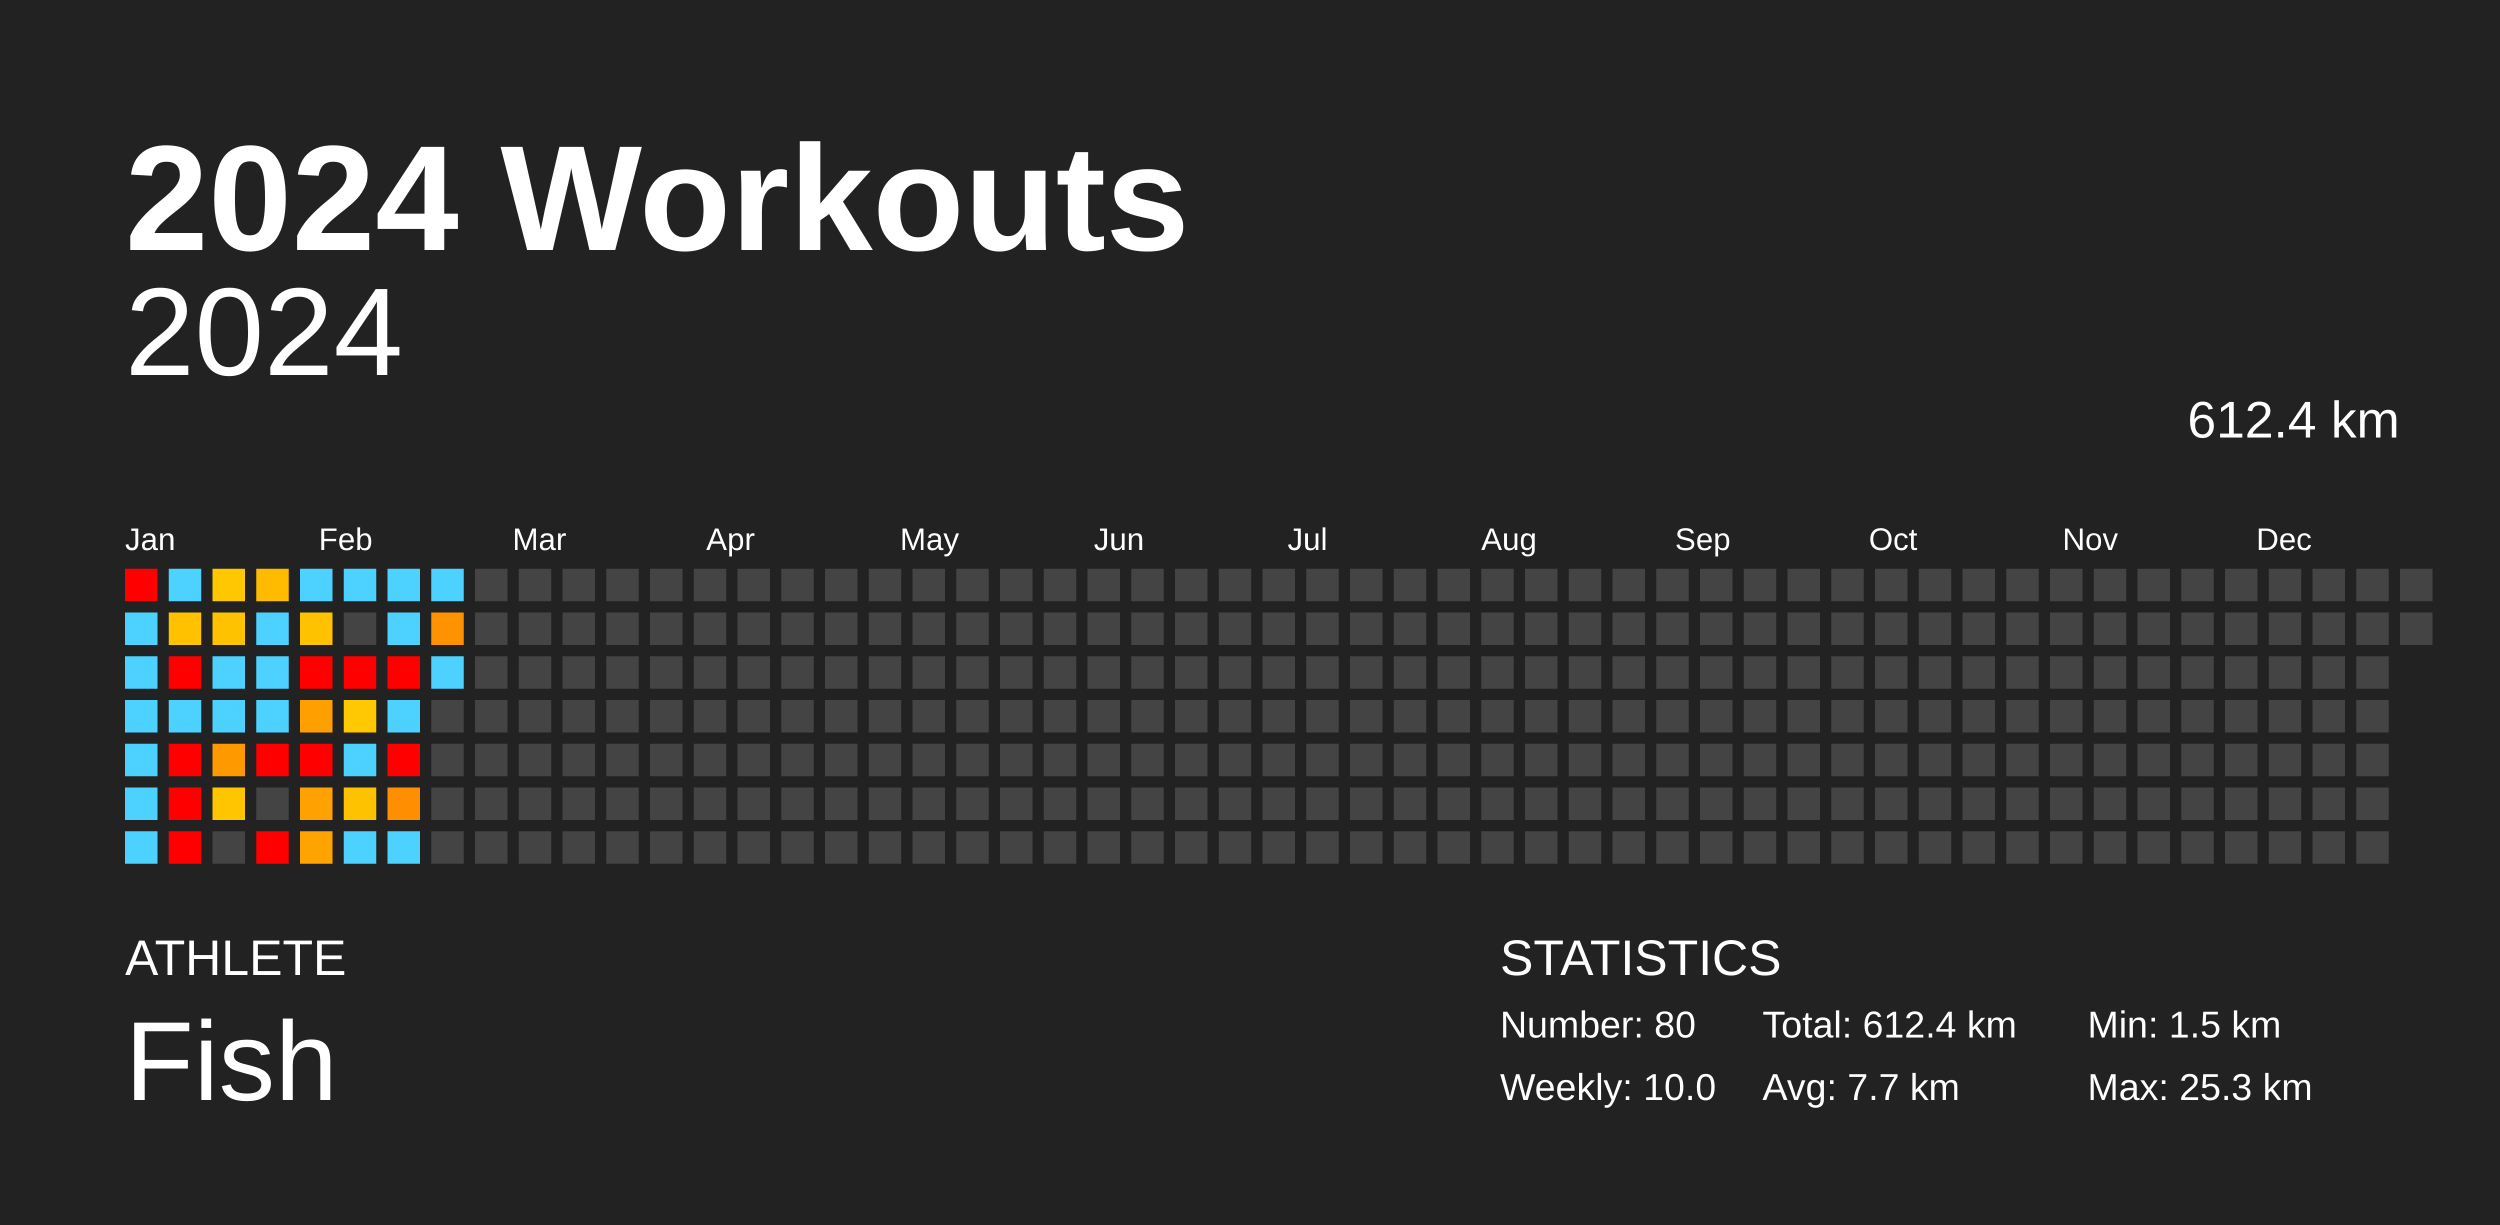
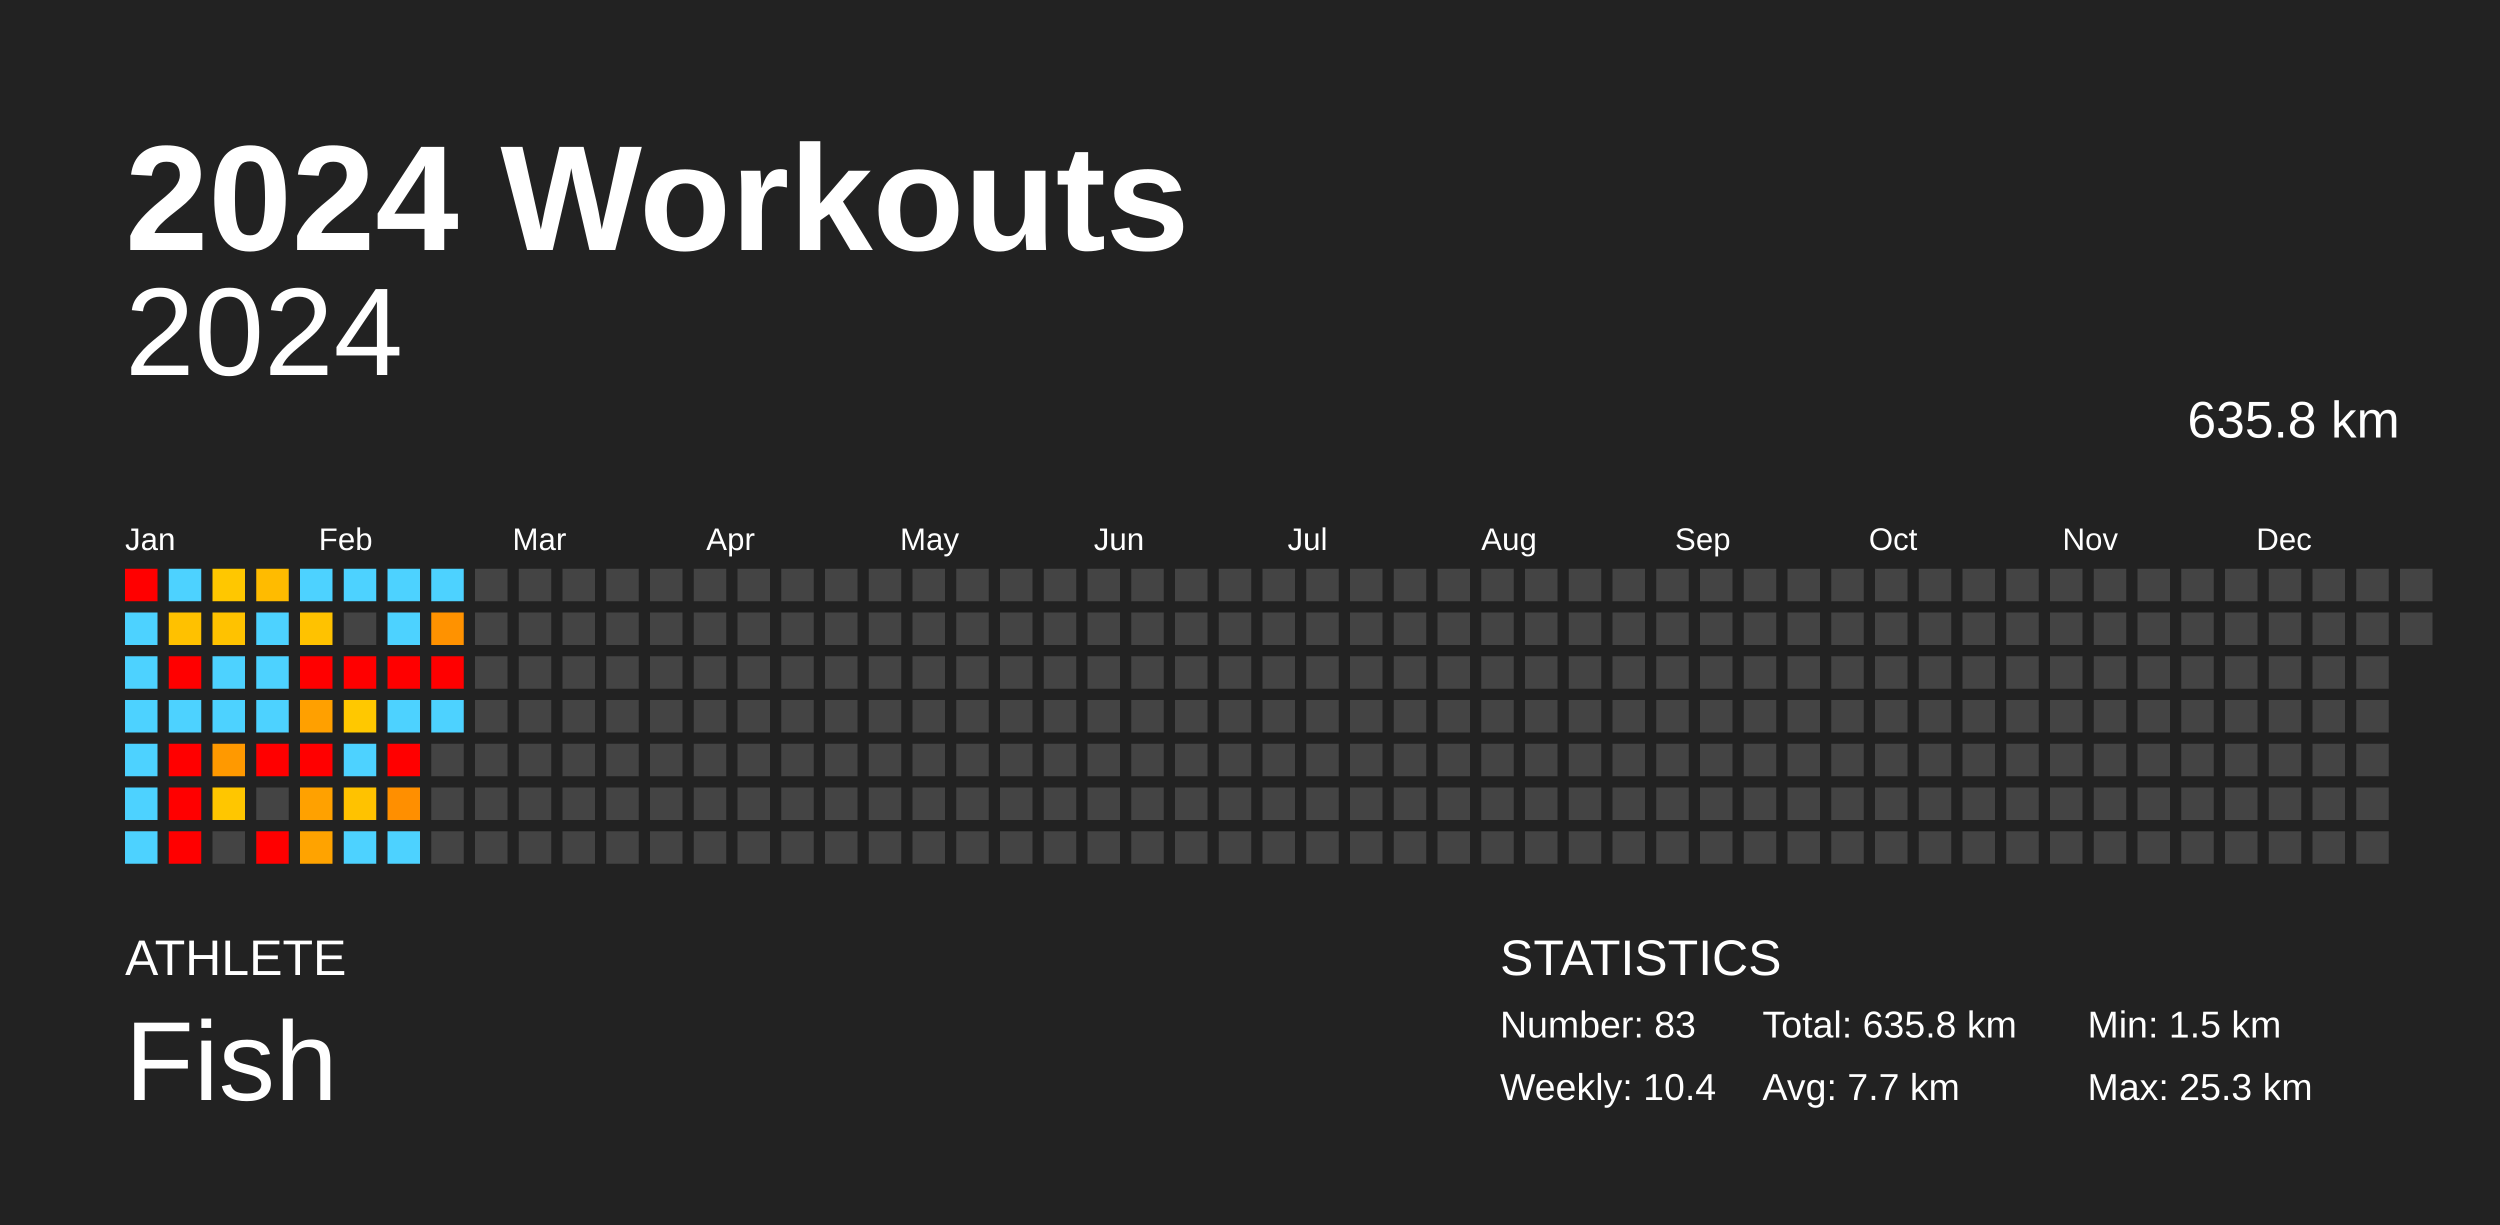
<svg xmlns="http://www.w3.org/2000/svg" baseProfile="full" height="98mm" version="1.1" viewBox="0,0,200,98" width="200mm">
  <defs />
  <rect fill="#222222" height="98" width="200" x="0" y="0" />
  <text fill="#FFFFFF" style="font-size:12px; font-family:Arial; font-weight:bold;" x="10" y="20">2024 Workouts</text>
  <text fill="#FFFFFF" style="font-size:4px; font-family:Arial" x="10" y="78">ATHLETE</text>
  <text fill="#FFFFFF" style="font-size:9px; font-family:Arial" x="10" y="88">Fish</text>
  <text fill="#FFFFFF" style="font-size:4px; font-family:Arial" x="120" y="78">STATISTICS</text>
-   <text fill="#FFFFFF" style="font-size:3px; font-family:Arial" x="120" y="83">Number: 80</text>
-   <text fill="#FFFFFF" style="font-size:3px; font-family:Arial" x="120" y="88">Weekly: 10.0</text>
-   <text fill="#FFFFFF" style="font-size:3px; font-family:Arial" x="141" y="83">Total: 612.4 km</text>
+   <text fill="#FFFFFF" style="font-size:3px; font-family:Arial" x="120" y="83">Number: 83</text>
+   <text fill="#FFFFFF" style="font-size:3px; font-family:Arial" x="120" y="88">Weekly: 10.4</text>
+   <text fill="#FFFFFF" style="font-size:3px; font-family:Arial" x="141" y="83">Total: 635.8 km</text>
  <text fill="#FFFFFF" style="font-size:3px; font-family:Arial" x="141" y="88">Avg: 7.7 km</text>
  <text fill="#FFFFFF" style="font-size:3px; font-family:Arial" x="167" y="83">Min: 1.5 km</text>
  <text fill="#FFFFFF" style="font-size:3px; font-family:Arial" x="167" y="88">Max: 25.3 km</text>
  <text alignment-baseline="hanging" fill="#FFFFFF" style="font-size:10.0px; font-family:Arial;" x="10" y="30">2024</text>
-   <text alignment-baseline="hanging" fill="#FFFFFF" style="font-size:4.125px; font-family:Arial;" x="175" y="35">612.4 km</text>
+   <text alignment-baseline="hanging" fill="#FFFFFF" style="font-size:4.125px; font-family:Arial;" x="175" y="35">635.8 km</text>
  <text fill="#FFFFFF" style="font-size:2.5px; font-family:Arial" x="10.0" y="44">Jan</text>
  <text fill="#FFFFFF" style="font-size:2.5px; font-family:Arial" x="25.5" y="44">Feb</text>
  <text fill="#FFFFFF" style="font-size:2.5px; font-family:Arial" x="41.0" y="44">Mar</text>
  <text fill="#FFFFFF" style="font-size:2.5px; font-family:Arial" x="56.5" y="44">Apr</text>
  <text fill="#FFFFFF" style="font-size:2.5px; font-family:Arial" x="72.0" y="44">May</text>
  <text fill="#FFFFFF" style="font-size:2.5px; font-family:Arial" x="87.5" y="44">Jun</text>
  <text fill="#FFFFFF" style="font-size:2.5px; font-family:Arial" x="103.0" y="44">Jul</text>
  <text fill="#FFFFFF" style="font-size:2.5px; font-family:Arial" x="118.5" y="44">Aug</text>
  <text fill="#FFFFFF" style="font-size:2.5px; font-family:Arial" x="134.0" y="44">Sep</text>
  <text fill="#FFFFFF" style="font-size:2.5px; font-family:Arial" x="149.5" y="44">Oct</text>
  <text fill="#FFFFFF" style="font-size:2.5px; font-family:Arial" x="165.0" y="44">Nov</text>
  <text fill="#FFFFFF" style="font-size:2.5px; font-family:Arial" x="180.5" y="44">Dec</text>
  <rect fill="red" height="2.6" width="2.6" x="10.0" y="45.5" />
  <rect fill="#4dd2ff" height="2.6" width="2.6" x="10.0" y="49.0" />
  <rect fill="#4dd2ff" height="2.6" width="2.6" x="10.0" y="52.5" />
  <rect fill="#4dd2ff" height="2.6" width="2.6" x="10.0" y="56.0" />
  <rect fill="#4dd2ff" height="2.6" width="2.6" x="10.0" y="59.5" />
  <rect fill="#4dd2ff" height="2.6" width="2.6" x="10.0" y="63.0" />
  <rect fill="#4dd2ff" height="2.6" width="2.6" x="10.0" y="66.5" />
  <rect fill="#4dd2ff" height="2.6" width="2.6" x="13.5" y="45.5" />
  <rect fill="#ffc100" height="2.6" width="2.6" x="13.5" y="49.0" />
  <rect fill="red" height="2.6" width="2.6" x="13.5" y="52.5" />
  <rect fill="#4dd2ff" height="2.6" width="2.6" x="13.5" y="56.0" />
  <rect fill="red" height="2.6" width="2.6" x="13.5" y="59.5" />
  <rect fill="red" height="2.6" width="2.6" x="13.5" y="63.0" />
  <rect fill="red" height="2.6" width="2.6" x="13.5" y="66.5" />
  <rect fill="#ffc700" height="2.6" width="2.6" x="17.0" y="45.5" />
  <rect fill="#ffc200" height="2.6" width="2.6" x="17.0" y="49.0" />
  <rect fill="#4dd2ff" height="2.6" width="2.6" x="17.0" y="52.5" />
  <rect fill="#4dd2ff" height="2.6" width="2.6" x="17.0" y="56.0" />
  <rect fill="#ff9900" height="2.6" width="2.6" x="17.0" y="59.5" />
  <rect fill="#ffc600" height="2.6" width="2.6" x="17.0" y="63.0" />
  <rect fill="#444444" height="2.6" width="2.6" x="17.0" y="66.5" />
  <rect fill="#ffbb00" height="2.6" width="2.6" x="20.5" y="45.5" />
  <rect fill="#4dd2ff" height="2.6" width="2.6" x="20.5" y="49.0" />
  <rect fill="#4dd2ff" height="2.6" width="2.6" x="20.5" y="52.5" />
  <rect fill="#4dd2ff" height="2.6" width="2.6" x="20.5" y="56.0" />
  <rect fill="red" height="2.6" width="2.6" x="20.5" y="59.5" />
  <rect fill="#444444" height="2.6" width="2.6" x="20.5" y="63.0" />
  <rect fill="red" height="2.6" width="2.6" x="20.5" y="66.5" />
  <rect fill="#4dd2ff" height="2.6" width="2.6" x="24.0" y="45.5" />
  <rect fill="#ffc200" height="2.6" width="2.6" x="24.0" y="49.0" />
  <rect fill="red" height="2.6" width="2.6" x="24.0" y="52.5" />
  <rect fill="#ffa000" height="2.6" width="2.6" x="24.0" y="56.0" />
  <rect fill="red" height="2.6" width="2.6" x="24.0" y="59.5" />
  <rect fill="#ffa100" height="2.6" width="2.6" x="24.0" y="63.0" />
  <rect fill="#ffa300" height="2.6" width="2.6" x="24.0" y="66.5" />
  <rect fill="#4dd2ff" height="2.6" width="2.6" x="27.5" y="45.5" />
  <rect fill="#444444" height="2.6" width="2.6" x="27.5" y="49.0" />
  <rect fill="red" height="2.6" width="2.6" x="27.5" y="52.5" />
  <rect fill="#ffc800" height="2.6" width="2.6" x="27.5" y="56.0" />
  <rect fill="#4dd2ff" height="2.6" width="2.6" x="27.5" y="59.5" />
  <rect fill="#ffc200" height="2.6" width="2.6" x="27.5" y="63.0" />
  <rect fill="#4dd2ff" height="2.6" width="2.6" x="27.5" y="66.5" />
  <rect fill="#4dd2ff" height="2.6" width="2.6" x="31.0" y="45.5" />
  <rect fill="#4dd2ff" height="2.6" width="2.6" x="31.0" y="49.0" />
  <rect fill="red" height="2.6" width="2.6" x="31.0" y="52.5" />
  <rect fill="#4dd2ff" height="2.6" width="2.6" x="31.0" y="56.0" />
  <rect fill="red" height="2.6" width="2.6" x="31.0" y="59.5" />
  <rect fill="#ff8f00" height="2.6" width="2.6" x="31.0" y="63.0" />
  <rect fill="#4dd2ff" height="2.6" width="2.6" x="31.0" y="66.5" />
  <rect fill="#4dd2ff" height="2.6" width="2.6" x="34.5" y="45.5" />
  <rect fill="#ff9200" height="2.6" width="2.6" x="34.5" y="49.0" />
-   <rect fill="#4dd2ff" height="2.6" width="2.6" x="34.5" y="52.5" />
-   <rect fill="#444444" height="2.6" width="2.6" x="34.5" y="56.0" />
+   <rect fill="red" height="2.6" width="2.6" x="34.5" y="52.5" />
+   <rect fill="#4dd2ff" height="2.6" width="2.6" x="34.5" y="56.0" />
  <rect fill="#444444" height="2.6" width="2.6" x="34.5" y="59.5" />
  <rect fill="#444444" height="2.6" width="2.6" x="34.5" y="63.0" />
  <rect fill="#444444" height="2.6" width="2.6" x="34.5" y="66.5" />
  <rect fill="#444444" height="2.6" width="2.6" x="38.0" y="45.5" />
  <rect fill="#444444" height="2.6" width="2.6" x="38.0" y="49.0" />
  <rect fill="#444444" height="2.6" width="2.6" x="38.0" y="52.5" />
  <rect fill="#444444" height="2.6" width="2.6" x="38.0" y="56.0" />
  <rect fill="#444444" height="2.6" width="2.6" x="38.0" y="59.5" />
  <rect fill="#444444" height="2.6" width="2.6" x="38.0" y="63.0" />
  <rect fill="#444444" height="2.6" width="2.6" x="38.0" y="66.5" />
  <rect fill="#444444" height="2.6" width="2.6" x="41.5" y="45.5" />
  <rect fill="#444444" height="2.6" width="2.6" x="41.5" y="49.0" />
  <rect fill="#444444" height="2.6" width="2.6" x="41.5" y="52.5" />
  <rect fill="#444444" height="2.6" width="2.6" x="41.5" y="56.0" />
  <rect fill="#444444" height="2.6" width="2.6" x="41.5" y="59.5" />
  <rect fill="#444444" height="2.6" width="2.6" x="41.5" y="63.0" />
  <rect fill="#444444" height="2.6" width="2.6" x="41.5" y="66.5" />
  <rect fill="#444444" height="2.6" width="2.6" x="45.0" y="45.5" />
  <rect fill="#444444" height="2.6" width="2.6" x="45.0" y="49.0" />
  <rect fill="#444444" height="2.6" width="2.6" x="45.0" y="52.5" />
  <rect fill="#444444" height="2.6" width="2.6" x="45.0" y="56.0" />
  <rect fill="#444444" height="2.6" width="2.6" x="45.0" y="59.5" />
  <rect fill="#444444" height="2.6" width="2.6" x="45.0" y="63.0" />
  <rect fill="#444444" height="2.6" width="2.6" x="45.0" y="66.5" />
  <rect fill="#444444" height="2.6" width="2.6" x="48.5" y="45.5" />
  <rect fill="#444444" height="2.6" width="2.6" x="48.5" y="49.0" />
  <rect fill="#444444" height="2.6" width="2.6" x="48.5" y="52.5" />
  <rect fill="#444444" height="2.6" width="2.6" x="48.5" y="56.0" />
  <rect fill="#444444" height="2.6" width="2.6" x="48.5" y="59.5" />
  <rect fill="#444444" height="2.6" width="2.6" x="48.5" y="63.0" />
  <rect fill="#444444" height="2.6" width="2.6" x="48.5" y="66.5" />
  <rect fill="#444444" height="2.6" width="2.6" x="52.0" y="45.5" />
  <rect fill="#444444" height="2.6" width="2.6" x="52.0" y="49.0" />
  <rect fill="#444444" height="2.6" width="2.6" x="52.0" y="52.5" />
  <rect fill="#444444" height="2.6" width="2.6" x="52.0" y="56.0" />
  <rect fill="#444444" height="2.6" width="2.6" x="52.0" y="59.5" />
  <rect fill="#444444" height="2.6" width="2.6" x="52.0" y="63.0" />
  <rect fill="#444444" height="2.6" width="2.6" x="52.0" y="66.5" />
  <rect fill="#444444" height="2.6" width="2.6" x="55.5" y="45.5" />
  <rect fill="#444444" height="2.6" width="2.6" x="55.5" y="49.0" />
  <rect fill="#444444" height="2.6" width="2.6" x="55.5" y="52.5" />
  <rect fill="#444444" height="2.6" width="2.6" x="55.5" y="56.0" />
  <rect fill="#444444" height="2.6" width="2.6" x="55.5" y="59.5" />
  <rect fill="#444444" height="2.6" width="2.6" x="55.5" y="63.0" />
  <rect fill="#444444" height="2.6" width="2.6" x="55.5" y="66.5" />
  <rect fill="#444444" height="2.6" width="2.6" x="59.0" y="45.5" />
  <rect fill="#444444" height="2.6" width="2.6" x="59.0" y="49.0" />
  <rect fill="#444444" height="2.6" width="2.6" x="59.0" y="52.5" />
  <rect fill="#444444" height="2.6" width="2.6" x="59.0" y="56.0" />
  <rect fill="#444444" height="2.6" width="2.6" x="59.0" y="59.5" />
  <rect fill="#444444" height="2.6" width="2.6" x="59.0" y="63.0" />
  <rect fill="#444444" height="2.6" width="2.6" x="59.0" y="66.5" />
  <rect fill="#444444" height="2.6" width="2.6" x="62.5" y="45.5" />
  <rect fill="#444444" height="2.6" width="2.6" x="62.5" y="49.0" />
  <rect fill="#444444" height="2.6" width="2.6" x="62.5" y="52.5" />
  <rect fill="#444444" height="2.6" width="2.6" x="62.5" y="56.0" />
  <rect fill="#444444" height="2.6" width="2.6" x="62.5" y="59.5" />
  <rect fill="#444444" height="2.6" width="2.6" x="62.5" y="63.0" />
  <rect fill="#444444" height="2.6" width="2.6" x="62.5" y="66.5" />
  <rect fill="#444444" height="2.6" width="2.6" x="66.0" y="45.5" />
  <rect fill="#444444" height="2.6" width="2.6" x="66.0" y="49.0" />
  <rect fill="#444444" height="2.6" width="2.6" x="66.0" y="52.5" />
  <rect fill="#444444" height="2.6" width="2.6" x="66.0" y="56.0" />
  <rect fill="#444444" height="2.6" width="2.6" x="66.0" y="59.5" />
  <rect fill="#444444" height="2.6" width="2.6" x="66.0" y="63.0" />
  <rect fill="#444444" height="2.6" width="2.6" x="66.0" y="66.5" />
  <rect fill="#444444" height="2.6" width="2.6" x="69.5" y="45.5" />
  <rect fill="#444444" height="2.6" width="2.6" x="69.5" y="49.0" />
  <rect fill="#444444" height="2.6" width="2.6" x="69.5" y="52.5" />
  <rect fill="#444444" height="2.6" width="2.6" x="69.5" y="56.0" />
  <rect fill="#444444" height="2.6" width="2.6" x="69.5" y="59.5" />
  <rect fill="#444444" height="2.6" width="2.6" x="69.5" y="63.0" />
  <rect fill="#444444" height="2.6" width="2.6" x="69.5" y="66.5" />
  <rect fill="#444444" height="2.6" width="2.6" x="73.0" y="45.5" />
  <rect fill="#444444" height="2.6" width="2.6" x="73.0" y="49.0" />
  <rect fill="#444444" height="2.6" width="2.6" x="73.0" y="52.5" />
  <rect fill="#444444" height="2.6" width="2.6" x="73.0" y="56.0" />
  <rect fill="#444444" height="2.6" width="2.6" x="73.0" y="59.5" />
  <rect fill="#444444" height="2.6" width="2.6" x="73.0" y="63.0" />
  <rect fill="#444444" height="2.6" width="2.6" x="73.0" y="66.5" />
  <rect fill="#444444" height="2.6" width="2.6" x="76.5" y="45.5" />
  <rect fill="#444444" height="2.6" width="2.6" x="76.5" y="49.0" />
  <rect fill="#444444" height="2.6" width="2.6" x="76.5" y="52.5" />
  <rect fill="#444444" height="2.6" width="2.6" x="76.5" y="56.0" />
  <rect fill="#444444" height="2.6" width="2.6" x="76.5" y="59.5" />
  <rect fill="#444444" height="2.6" width="2.6" x="76.5" y="63.0" />
  <rect fill="#444444" height="2.6" width="2.6" x="76.5" y="66.5" />
  <rect fill="#444444" height="2.6" width="2.6" x="80.0" y="45.5" />
  <rect fill="#444444" height="2.6" width="2.6" x="80.0" y="49.0" />
  <rect fill="#444444" height="2.6" width="2.6" x="80.0" y="52.5" />
  <rect fill="#444444" height="2.6" width="2.6" x="80.0" y="56.0" />
  <rect fill="#444444" height="2.6" width="2.6" x="80.0" y="59.5" />
  <rect fill="#444444" height="2.6" width="2.6" x="80.0" y="63.0" />
  <rect fill="#444444" height="2.6" width="2.6" x="80.0" y="66.5" />
  <rect fill="#444444" height="2.6" width="2.6" x="83.5" y="45.5" />
  <rect fill="#444444" height="2.6" width="2.6" x="83.5" y="49.0" />
  <rect fill="#444444" height="2.6" width="2.6" x="83.5" y="52.5" />
  <rect fill="#444444" height="2.6" width="2.6" x="83.5" y="56.0" />
  <rect fill="#444444" height="2.6" width="2.6" x="83.5" y="59.5" />
  <rect fill="#444444" height="2.6" width="2.6" x="83.5" y="63.0" />
  <rect fill="#444444" height="2.6" width="2.6" x="83.5" y="66.5" />
  <rect fill="#444444" height="2.6" width="2.6" x="87.0" y="45.5" />
  <rect fill="#444444" height="2.6" width="2.6" x="87.0" y="49.0" />
  <rect fill="#444444" height="2.6" width="2.6" x="87.0" y="52.5" />
  <rect fill="#444444" height="2.6" width="2.6" x="87.0" y="56.0" />
  <rect fill="#444444" height="2.6" width="2.6" x="87.0" y="59.5" />
  <rect fill="#444444" height="2.6" width="2.6" x="87.0" y="63.0" />
  <rect fill="#444444" height="2.6" width="2.6" x="87.0" y="66.5" />
  <rect fill="#444444" height="2.6" width="2.6" x="90.5" y="45.5" />
  <rect fill="#444444" height="2.6" width="2.6" x="90.5" y="49.0" />
  <rect fill="#444444" height="2.6" width="2.6" x="90.5" y="52.5" />
  <rect fill="#444444" height="2.6" width="2.6" x="90.5" y="56.0" />
  <rect fill="#444444" height="2.6" width="2.6" x="90.5" y="59.5" />
  <rect fill="#444444" height="2.6" width="2.6" x="90.5" y="63.0" />
  <rect fill="#444444" height="2.6" width="2.6" x="90.5" y="66.5" />
  <rect fill="#444444" height="2.6" width="2.6" x="94.0" y="45.5" />
  <rect fill="#444444" height="2.6" width="2.6" x="94.0" y="49.0" />
  <rect fill="#444444" height="2.6" width="2.6" x="94.0" y="52.5" />
  <rect fill="#444444" height="2.6" width="2.6" x="94.0" y="56.0" />
  <rect fill="#444444" height="2.6" width="2.6" x="94.0" y="59.5" />
  <rect fill="#444444" height="2.6" width="2.6" x="94.0" y="63.0" />
  <rect fill="#444444" height="2.6" width="2.6" x="94.0" y="66.5" />
  <rect fill="#444444" height="2.6" width="2.6" x="97.5" y="45.5" />
  <rect fill="#444444" height="2.6" width="2.6" x="97.5" y="49.0" />
  <rect fill="#444444" height="2.6" width="2.6" x="97.5" y="52.5" />
  <rect fill="#444444" height="2.6" width="2.6" x="97.5" y="56.0" />
  <rect fill="#444444" height="2.6" width="2.6" x="97.5" y="59.5" />
  <rect fill="#444444" height="2.6" width="2.6" x="97.5" y="63.0" />
  <rect fill="#444444" height="2.6" width="2.6" x="97.5" y="66.5" />
  <rect fill="#444444" height="2.6" width="2.6" x="101.0" y="45.5" />
  <rect fill="#444444" height="2.6" width="2.6" x="101.0" y="49.0" />
  <rect fill="#444444" height="2.6" width="2.6" x="101.0" y="52.5" />
  <rect fill="#444444" height="2.6" width="2.6" x="101.0" y="56.0" />
  <rect fill="#444444" height="2.6" width="2.6" x="101.0" y="59.5" />
  <rect fill="#444444" height="2.6" width="2.6" x="101.0" y="63.0" />
  <rect fill="#444444" height="2.6" width="2.6" x="101.0" y="66.5" />
  <rect fill="#444444" height="2.6" width="2.6" x="104.5" y="45.5" />
  <rect fill="#444444" height="2.6" width="2.6" x="104.5" y="49.0" />
  <rect fill="#444444" height="2.6" width="2.6" x="104.5" y="52.5" />
  <rect fill="#444444" height="2.6" width="2.6" x="104.5" y="56.0" />
  <rect fill="#444444" height="2.6" width="2.6" x="104.5" y="59.5" />
  <rect fill="#444444" height="2.6" width="2.6" x="104.5" y="63.0" />
  <rect fill="#444444" height="2.6" width="2.6" x="104.5" y="66.5" />
  <rect fill="#444444" height="2.6" width="2.6" x="108.0" y="45.5" />
  <rect fill="#444444" height="2.6" width="2.6" x="108.0" y="49.0" />
  <rect fill="#444444" height="2.6" width="2.6" x="108.0" y="52.5" />
  <rect fill="#444444" height="2.6" width="2.6" x="108.0" y="56.0" />
  <rect fill="#444444" height="2.6" width="2.6" x="108.0" y="59.5" />
  <rect fill="#444444" height="2.6" width="2.6" x="108.0" y="63.0" />
  <rect fill="#444444" height="2.6" width="2.6" x="108.0" y="66.5" />
  <rect fill="#444444" height="2.6" width="2.6" x="111.5" y="45.5" />
  <rect fill="#444444" height="2.6" width="2.6" x="111.5" y="49.0" />
  <rect fill="#444444" height="2.6" width="2.6" x="111.5" y="52.5" />
  <rect fill="#444444" height="2.6" width="2.6" x="111.5" y="56.0" />
  <rect fill="#444444" height="2.6" width="2.6" x="111.5" y="59.5" />
  <rect fill="#444444" height="2.6" width="2.6" x="111.5" y="63.0" />
  <rect fill="#444444" height="2.6" width="2.6" x="111.5" y="66.5" />
  <rect fill="#444444" height="2.6" width="2.6" x="115.0" y="45.5" />
  <rect fill="#444444" height="2.6" width="2.6" x="115.0" y="49.0" />
  <rect fill="#444444" height="2.6" width="2.6" x="115.0" y="52.5" />
  <rect fill="#444444" height="2.6" width="2.6" x="115.0" y="56.0" />
  <rect fill="#444444" height="2.6" width="2.6" x="115.0" y="59.5" />
  <rect fill="#444444" height="2.6" width="2.6" x="115.0" y="63.0" />
  <rect fill="#444444" height="2.6" width="2.6" x="115.0" y="66.5" />
  <rect fill="#444444" height="2.6" width="2.6" x="118.5" y="45.5" />
  <rect fill="#444444" height="2.6" width="2.6" x="118.5" y="49.0" />
  <rect fill="#444444" height="2.6" width="2.6" x="118.5" y="52.5" />
  <rect fill="#444444" height="2.6" width="2.6" x="118.5" y="56.0" />
  <rect fill="#444444" height="2.6" width="2.6" x="118.5" y="59.5" />
  <rect fill="#444444" height="2.6" width="2.6" x="118.5" y="63.0" />
  <rect fill="#444444" height="2.6" width="2.6" x="118.5" y="66.5" />
  <rect fill="#444444" height="2.6" width="2.6" x="122.0" y="45.5" />
  <rect fill="#444444" height="2.6" width="2.6" x="122.0" y="49.0" />
  <rect fill="#444444" height="2.6" width="2.6" x="122.0" y="52.5" />
  <rect fill="#444444" height="2.6" width="2.6" x="122.0" y="56.0" />
  <rect fill="#444444" height="2.6" width="2.6" x="122.0" y="59.5" />
  <rect fill="#444444" height="2.6" width="2.6" x="122.0" y="63.0" />
  <rect fill="#444444" height="2.6" width="2.6" x="122.0" y="66.5" />
  <rect fill="#444444" height="2.6" width="2.6" x="125.5" y="45.5" />
  <rect fill="#444444" height="2.6" width="2.6" x="125.5" y="49.0" />
  <rect fill="#444444" height="2.6" width="2.6" x="125.5" y="52.5" />
  <rect fill="#444444" height="2.6" width="2.6" x="125.5" y="56.0" />
  <rect fill="#444444" height="2.6" width="2.6" x="125.5" y="59.5" />
  <rect fill="#444444" height="2.6" width="2.6" x="125.5" y="63.0" />
  <rect fill="#444444" height="2.6" width="2.6" x="125.5" y="66.5" />
  <rect fill="#444444" height="2.6" width="2.6" x="129.0" y="45.5" />
  <rect fill="#444444" height="2.6" width="2.6" x="129.0" y="49.0" />
  <rect fill="#444444" height="2.6" width="2.6" x="129.0" y="52.5" />
  <rect fill="#444444" height="2.6" width="2.6" x="129.0" y="56.0" />
  <rect fill="#444444" height="2.6" width="2.6" x="129.0" y="59.5" />
  <rect fill="#444444" height="2.6" width="2.6" x="129.0" y="63.0" />
  <rect fill="#444444" height="2.6" width="2.6" x="129.0" y="66.5" />
  <rect fill="#444444" height="2.6" width="2.6" x="132.5" y="45.5" />
  <rect fill="#444444" height="2.6" width="2.6" x="132.5" y="49.0" />
  <rect fill="#444444" height="2.6" width="2.6" x="132.5" y="52.5" />
  <rect fill="#444444" height="2.6" width="2.6" x="132.5" y="56.0" />
  <rect fill="#444444" height="2.6" width="2.6" x="132.5" y="59.5" />
  <rect fill="#444444" height="2.6" width="2.6" x="132.5" y="63.0" />
  <rect fill="#444444" height="2.6" width="2.6" x="132.5" y="66.5" />
  <rect fill="#444444" height="2.6" width="2.6" x="136.0" y="45.5" />
  <rect fill="#444444" height="2.6" width="2.6" x="136.0" y="49.0" />
  <rect fill="#444444" height="2.6" width="2.6" x="136.0" y="52.5" />
  <rect fill="#444444" height="2.6" width="2.6" x="136.0" y="56.0" />
  <rect fill="#444444" height="2.6" width="2.6" x="136.0" y="59.5" />
  <rect fill="#444444" height="2.6" width="2.6" x="136.0" y="63.0" />
  <rect fill="#444444" height="2.6" width="2.6" x="136.0" y="66.5" />
  <rect fill="#444444" height="2.6" width="2.6" x="139.5" y="45.5" />
  <rect fill="#444444" height="2.6" width="2.6" x="139.5" y="49.0" />
  <rect fill="#444444" height="2.6" width="2.6" x="139.5" y="52.5" />
  <rect fill="#444444" height="2.6" width="2.6" x="139.5" y="56.0" />
  <rect fill="#444444" height="2.6" width="2.6" x="139.5" y="59.5" />
  <rect fill="#444444" height="2.6" width="2.6" x="139.5" y="63.0" />
  <rect fill="#444444" height="2.6" width="2.6" x="139.5" y="66.5" />
  <rect fill="#444444" height="2.6" width="2.6" x="143.0" y="45.5" />
  <rect fill="#444444" height="2.6" width="2.6" x="143.0" y="49.0" />
  <rect fill="#444444" height="2.6" width="2.6" x="143.0" y="52.5" />
  <rect fill="#444444" height="2.6" width="2.6" x="143.0" y="56.0" />
  <rect fill="#444444" height="2.6" width="2.6" x="143.0" y="59.5" />
  <rect fill="#444444" height="2.6" width="2.6" x="143.0" y="63.0" />
  <rect fill="#444444" height="2.6" width="2.6" x="143.0" y="66.5" />
  <rect fill="#444444" height="2.6" width="2.6" x="146.5" y="45.5" />
  <rect fill="#444444" height="2.6" width="2.6" x="146.5" y="49.0" />
  <rect fill="#444444" height="2.6" width="2.6" x="146.5" y="52.5" />
  <rect fill="#444444" height="2.6" width="2.6" x="146.5" y="56.0" />
  <rect fill="#444444" height="2.6" width="2.6" x="146.5" y="59.5" />
  <rect fill="#444444" height="2.6" width="2.6" x="146.5" y="63.0" />
  <rect fill="#444444" height="2.6" width="2.6" x="146.5" y="66.5" />
  <rect fill="#444444" height="2.6" width="2.6" x="150.0" y="45.5" />
  <rect fill="#444444" height="2.6" width="2.6" x="150.0" y="49.0" />
  <rect fill="#444444" height="2.6" width="2.6" x="150.0" y="52.5" />
  <rect fill="#444444" height="2.6" width="2.6" x="150.0" y="56.0" />
  <rect fill="#444444" height="2.6" width="2.6" x="150.0" y="59.5" />
  <rect fill="#444444" height="2.6" width="2.6" x="150.0" y="63.0" />
  <rect fill="#444444" height="2.6" width="2.6" x="150.0" y="66.5" />
  <rect fill="#444444" height="2.6" width="2.6" x="153.5" y="45.5" />
  <rect fill="#444444" height="2.6" width="2.6" x="153.5" y="49.0" />
  <rect fill="#444444" height="2.6" width="2.6" x="153.5" y="52.5" />
  <rect fill="#444444" height="2.6" width="2.6" x="153.5" y="56.0" />
  <rect fill="#444444" height="2.6" width="2.6" x="153.5" y="59.5" />
  <rect fill="#444444" height="2.6" width="2.6" x="153.5" y="63.0" />
  <rect fill="#444444" height="2.6" width="2.6" x="153.5" y="66.5" />
  <rect fill="#444444" height="2.6" width="2.6" x="157.0" y="45.5" />
  <rect fill="#444444" height="2.6" width="2.6" x="157.0" y="49.0" />
  <rect fill="#444444" height="2.6" width="2.6" x="157.0" y="52.5" />
  <rect fill="#444444" height="2.6" width="2.6" x="157.0" y="56.0" />
  <rect fill="#444444" height="2.6" width="2.6" x="157.0" y="59.5" />
  <rect fill="#444444" height="2.6" width="2.6" x="157.0" y="63.0" />
  <rect fill="#444444" height="2.6" width="2.6" x="157.0" y="66.5" />
  <rect fill="#444444" height="2.6" width="2.6" x="160.5" y="45.5" />
  <rect fill="#444444" height="2.6" width="2.6" x="160.5" y="49.0" />
  <rect fill="#444444" height="2.6" width="2.6" x="160.5" y="52.5" />
  <rect fill="#444444" height="2.6" width="2.6" x="160.5" y="56.0" />
  <rect fill="#444444" height="2.6" width="2.6" x="160.5" y="59.5" />
  <rect fill="#444444" height="2.6" width="2.6" x="160.5" y="63.0" />
  <rect fill="#444444" height="2.6" width="2.6" x="160.5" y="66.5" />
  <rect fill="#444444" height="2.6" width="2.6" x="164.0" y="45.5" />
  <rect fill="#444444" height="2.6" width="2.6" x="164.0" y="49.0" />
  <rect fill="#444444" height="2.6" width="2.6" x="164.0" y="52.5" />
  <rect fill="#444444" height="2.6" width="2.6" x="164.0" y="56.0" />
  <rect fill="#444444" height="2.6" width="2.6" x="164.0" y="59.5" />
  <rect fill="#444444" height="2.6" width="2.6" x="164.0" y="63.0" />
  <rect fill="#444444" height="2.6" width="2.6" x="164.0" y="66.5" />
  <rect fill="#444444" height="2.6" width="2.6" x="167.5" y="45.5" />
  <rect fill="#444444" height="2.6" width="2.6" x="167.5" y="49.0" />
  <rect fill="#444444" height="2.6" width="2.6" x="167.5" y="52.5" />
  <rect fill="#444444" height="2.6" width="2.6" x="167.5" y="56.0" />
  <rect fill="#444444" height="2.6" width="2.6" x="167.5" y="59.5" />
  <rect fill="#444444" height="2.6" width="2.6" x="167.5" y="63.0" />
  <rect fill="#444444" height="2.6" width="2.6" x="167.5" y="66.5" />
  <rect fill="#444444" height="2.6" width="2.6" x="171.0" y="45.5" />
  <rect fill="#444444" height="2.6" width="2.6" x="171.0" y="49.0" />
  <rect fill="#444444" height="2.6" width="2.6" x="171.0" y="52.5" />
  <rect fill="#444444" height="2.6" width="2.6" x="171.0" y="56.0" />
  <rect fill="#444444" height="2.6" width="2.6" x="171.0" y="59.5" />
  <rect fill="#444444" height="2.6" width="2.6" x="171.0" y="63.0" />
  <rect fill="#444444" height="2.6" width="2.6" x="171.0" y="66.5" />
  <rect fill="#444444" height="2.6" width="2.6" x="174.5" y="45.5" />
  <rect fill="#444444" height="2.6" width="2.6" x="174.5" y="49.0" />
  <rect fill="#444444" height="2.6" width="2.6" x="174.5" y="52.5" />
  <rect fill="#444444" height="2.6" width="2.6" x="174.5" y="56.0" />
  <rect fill="#444444" height="2.6" width="2.6" x="174.5" y="59.5" />
  <rect fill="#444444" height="2.6" width="2.6" x="174.5" y="63.0" />
  <rect fill="#444444" height="2.6" width="2.6" x="174.5" y="66.5" />
  <rect fill="#444444" height="2.6" width="2.6" x="178.0" y="45.5" />
  <rect fill="#444444" height="2.6" width="2.6" x="178.0" y="49.0" />
  <rect fill="#444444" height="2.6" width="2.6" x="178.0" y="52.5" />
  <rect fill="#444444" height="2.6" width="2.6" x="178.0" y="56.0" />
  <rect fill="#444444" height="2.6" width="2.6" x="178.0" y="59.5" />
  <rect fill="#444444" height="2.6" width="2.6" x="178.0" y="63.0" />
  <rect fill="#444444" height="2.6" width="2.6" x="178.0" y="66.5" />
  <rect fill="#444444" height="2.6" width="2.6" x="181.5" y="45.5" />
  <rect fill="#444444" height="2.6" width="2.6" x="181.5" y="49.0" />
  <rect fill="#444444" height="2.6" width="2.6" x="181.5" y="52.5" />
  <rect fill="#444444" height="2.6" width="2.6" x="181.5" y="56.0" />
  <rect fill="#444444" height="2.6" width="2.6" x="181.5" y="59.5" />
  <rect fill="#444444" height="2.6" width="2.6" x="181.5" y="63.0" />
  <rect fill="#444444" height="2.6" width="2.6" x="181.5" y="66.5" />
  <rect fill="#444444" height="2.6" width="2.6" x="185.0" y="45.5" />
  <rect fill="#444444" height="2.6" width="2.6" x="185.0" y="49.0" />
  <rect fill="#444444" height="2.6" width="2.6" x="185.0" y="52.5" />
  <rect fill="#444444" height="2.6" width="2.6" x="185.0" y="56.0" />
  <rect fill="#444444" height="2.6" width="2.6" x="185.0" y="59.5" />
  <rect fill="#444444" height="2.6" width="2.6" x="185.0" y="63.0" />
  <rect fill="#444444" height="2.6" width="2.6" x="185.0" y="66.5" />
  <rect fill="#444444" height="2.6" width="2.6" x="188.5" y="45.5" />
  <rect fill="#444444" height="2.6" width="2.6" x="188.5" y="49.0" />
  <rect fill="#444444" height="2.6" width="2.6" x="188.5" y="52.5" />
  <rect fill="#444444" height="2.6" width="2.6" x="188.5" y="56.0" />
  <rect fill="#444444" height="2.6" width="2.6" x="188.5" y="59.5" />
  <rect fill="#444444" height="2.6" width="2.6" x="188.5" y="63.0" />
  <rect fill="#444444" height="2.6" width="2.6" x="188.5" y="66.5" />
  <rect fill="#444444" height="2.6" width="2.6" x="192.0" y="45.5" />
  <rect fill="#444444" height="2.6" width="2.6" x="192.0" y="49.0" />
</svg>
